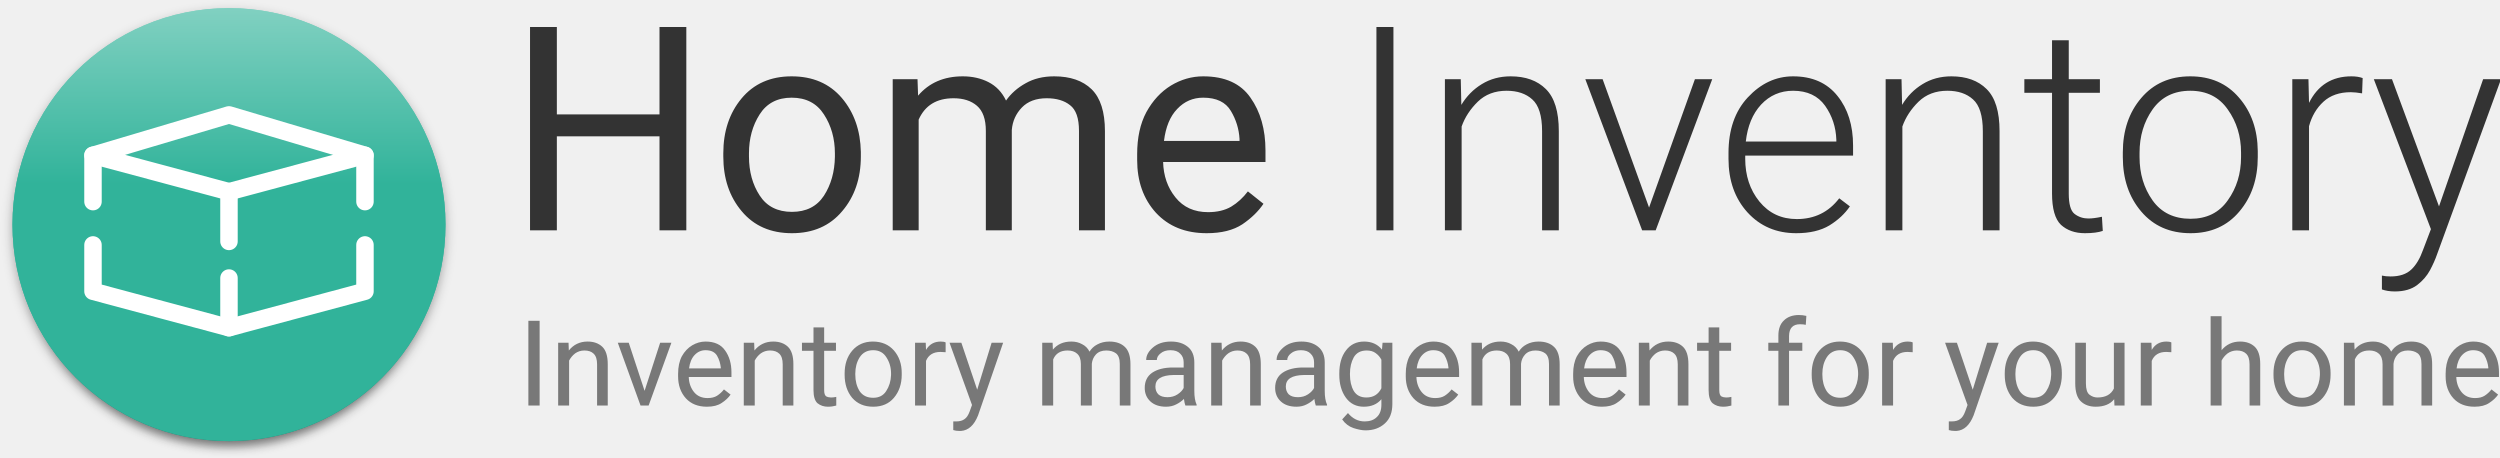
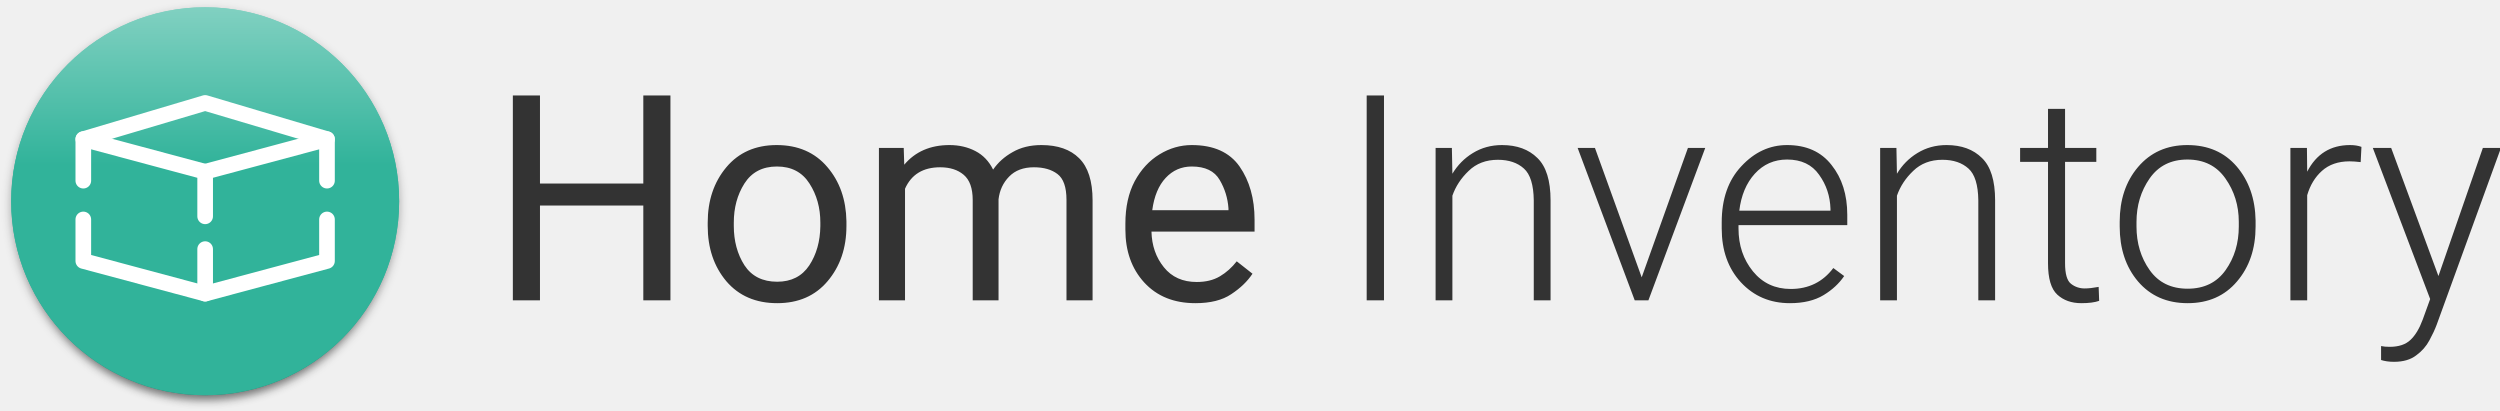
- <svg xmlns="http://www.w3.org/2000/svg" xmlns:xlink="http://www.w3.org/1999/xlink" width="512" height="93.788" viewBox="0 0 135.467 24.815" version="1.1" id="svg8">
+ <svg xmlns="http://www.w3.org/2000/svg" xmlns:xlink="http://www.w3.org/1999/xlink" width="512" height="84.028" viewBox="0 0 135.467 22.232" version="1.1" id="svg8">
  <defs id="defs2">
    <filter style="color-interpolation-filters:sRGB" id="filter4763" x="-0.029" width="1.058" y="-0.029" height="1.058">
      <feGaussianBlur stdDeviation="0.394" id="feGaussianBlur4765" />
    </filter>
-     <linearGradient xlink:href="#linearGradient4771" id="linearGradient5043" gradientUnits="userSpaceOnUse" gradientTransform="translate(149.2545,167.7808)" x1="197.684" y1="1575.026" x2="197.684" y2="1540.659" />
    <linearGradient id="linearGradient4771">
      <stop style="stop-color:#31b39a;stop-opacity:1" offset="0" id="stop4767" />
      <stop style="stop-color:#ffffff;stop-opacity:1" offset="1" id="stop4769" />
    </linearGradient>
-     <linearGradient xlink:href="#linearGradient4771" id="linearGradient5680" gradientUnits="userSpaceOnUse" gradientTransform="translate(149.2545,167.7808)" x1="197.684" y1="1575.026" x2="197.684" y2="1540.659" />
+     <linearGradient xlink:href="#linearGradient4771" id="linearGradient4372" gradientUnits="userSpaceOnUse" gradientTransform="matrix(0.7151609,0,0,0.7151609,-203.6159,-863.467)" x1="197.684" y1="1575.026" x2="197.684" y2="1540.659" />
+     <linearGradient xlink:href="#linearGradient4771" id="linearGradient4374" gradientUnits="userSpaceOnUse" gradientTransform="matrix(0.7151609,0,0,0.7151609,-203.6159,-863.467)" x1="197.684" y1="1575.026" x2="197.684" y2="1540.659" />
  </defs>
-   <g id="layer1" transform="translate(74.76364,-213.8635)">
-     <g transform="matrix(0.7151609,0,0,0.7151609,-248.3046,-1239.976)" id="g5041">
-       <g transform="translate(-86.76698,304.0112)" id="g5039">
-         <circle r="16.404" cy="1746.222" cx="346.776" id="circle5019" style="opacity:0.314;vector-effect:none;fill:#000000;fill-opacity:1;stroke:none;stroke-width:1.67;stroke-linecap:round;stroke-linejoin:round;stroke-miterlimit:4;stroke-dasharray:none;stroke-dashoffset:0;stroke-opacity:1;filter:url(#filter4763)" />
-         <circle style="opacity:1;vector-effect:none;fill:url(#linearGradient5680);fill-opacity:1;stroke:none;stroke-width:1.67;stroke-linecap:round;stroke-linejoin:round;stroke-miterlimit:4;stroke-dasharray:none;stroke-dashoffset:0;stroke-opacity:1" id="circle5021" cx="346.776" cy="1745.893" r="16.404" />
-         <circle transform="matrix(0.945537,0,0,0.945537,19.33433,254.6923)" style="opacity:0.314;vector-effect:none;fill:#000000;fill-opacity:1;stroke:none;stroke-width:1.67;stroke-linecap:round;stroke-linejoin:round;stroke-miterlimit:4;stroke-dasharray:none;stroke-dashoffset:0;stroke-opacity:1;filter:url(#filter4763)" id="circle5023" cx="346.302" cy="1578.441" r="16.404" />
-         <circle r="16.404" cy="1745.893" cx="346.776" id="circle5025" style="opacity:1;vector-effect:none;fill:url(#linearGradient5043);fill-opacity:1;stroke:none;stroke-width:1.67;stroke-linecap:round;stroke-linejoin:round;stroke-miterlimit:4;stroke-dasharray:none;stroke-dashoffset:0;stroke-opacity:1" />
-         <g id="g5037" transform="translate(152.4,64.30629)" style="stroke:#ffffff">
-           <path style="fill:none;stroke:#ffffff;stroke-width:1.323;stroke-linecap:round;stroke-linejoin:round;stroke-miterlimit:4;stroke-dasharray:none;stroke-opacity:1" d="m 184.072,1679.845 v -3.512 l 10.304,-3.062 10.304,3.062 v 3.512" id="path5027" />
-           <path style="fill:none;stroke:#ffffff;stroke-width:1.323;stroke-linecap:round;stroke-linejoin:round;stroke-miterlimit:4;stroke-dasharray:none;stroke-opacity:1" d="m 184.072,1676.333 10.304,2.761 -2e-5,3.766" id="path5029" />
-           <path style="fill:none;stroke:#ffffff;stroke-width:1.323;stroke-linecap:round;stroke-linejoin:round;stroke-miterlimit:4;stroke-dasharray:none;stroke-opacity:1" d="m 194.376,1679.094 10.304,-2.761" id="path5031" />
-           <path style="fill:none;stroke:#ffffff;stroke-width:1.323;stroke-linecap:round;stroke-linejoin:round;stroke-miterlimit:4;stroke-dasharray:none;stroke-opacity:1" d="m 184.072,1683.125 -1e-5,3.512 10.304,2.761 10.304,-2.761 -1e-5,-3.512" id="path5033" />
-           <path style="fill:none;stroke:#ffffff;stroke-width:1.323;stroke-linecap:round;stroke-linejoin:round;stroke-miterlimit:4;stroke-dasharray:none;stroke-opacity:1" d="m 194.376,1689.398 -3e-5,-3.766" id="path5035" />
-         </g>
+   <g id="layer1" transform="translate(74.76364,-255.5474)">
+     <g id="g4456" transform="matrix(0.8959332,0,0,0.8959332,-7.780413,28.90765)">
+       <circle transform="matrix(0.7151609,0,0,0.7151609,-310.3569,-983.4573)" r="16.404" cy="1746.222" cx="346.776" id="circle4338" style="opacity:0.314;vector-effect:none;fill:#000000;fill-opacity:1;stroke:none;stroke-width:1.67;stroke-linecap:round;stroke-linejoin:round;stroke-miterlimit:4;stroke-dasharray:none;stroke-dashoffset:0;stroke-opacity:1;filter:url(#filter4763)" />
+       <circle style="opacity:1;vector-effect:none;fill:url(#linearGradient4372);fill-opacity:1;stroke:none;stroke-width:1.194;stroke-linecap:round;stroke-linejoin:round;stroke-miterlimit:4;stroke-dasharray:none;stroke-dashoffset:0;stroke-opacity:1" id="circle4340" cx="-62.356" cy="265.137" r="11.732" />
+       <circle transform="matrix(0.6762111,0,0,0.6762111,-296.5297,-801.3113)" style="opacity:0.314;vector-effect:none;fill:#000000;fill-opacity:1;stroke:none;stroke-width:1.67;stroke-linecap:round;stroke-linejoin:round;stroke-miterlimit:4;stroke-dasharray:none;stroke-dashoffset:0;stroke-opacity:1;filter:url(#filter4763)" id="circle4342" cx="346.302" cy="1578.441" r="16.404" />
+       <circle r="11.732" cy="265.137" cx="-62.356" id="circle4344" style="opacity:1;vector-effect:none;fill:url(#linearGradient4374);fill-opacity:1;stroke:none;stroke-width:1.194;stroke-linecap:round;stroke-linejoin:round;stroke-miterlimit:4;stroke-dasharray:none;stroke-dashoffset:0;stroke-opacity:1" />
+       <g id="g4407">
+         <path style="fill:none;stroke:#ffffff;stroke-width:0.946;stroke-linecap:round;stroke-linejoin:round;stroke-miterlimit:4;stroke-dasharray:none;stroke-opacity:1" d="M -69.725,263.892 V 261.38 l 7.369,-2.19 7.369,2.19 v 2.511" id="path4346" />
+         <path style="fill:none;stroke:#ffffff;stroke-width:0.946;stroke-linecap:round;stroke-linejoin:round;stroke-miterlimit:4;stroke-dasharray:none;stroke-opacity:1" d="m -69.725,261.38 7.369,1.975 -1.4e-5,2.693" id="path4348" />
+         <path style="fill:none;stroke:#ffffff;stroke-width:0.946;stroke-linecap:round;stroke-linejoin:round;stroke-miterlimit:4;stroke-dasharray:none;stroke-opacity:1" d="M -62.356,263.355 -54.987,261.38" id="path4350" />
+         <path style="fill:none;stroke:#ffffff;stroke-width:0.946;stroke-linecap:round;stroke-linejoin:round;stroke-miterlimit:4;stroke-dasharray:none;stroke-opacity:1" d="m -69.725,266.237 -7e-6,2.512 7.369,1.975 7.369,-1.975 -7e-6,-2.512" id="path4352" />
+         <path style="fill:none;stroke:#ffffff;stroke-width:0.946;stroke-linecap:round;stroke-linejoin:round;stroke-miterlimit:4;stroke-dasharray:none;stroke-opacity:1" d="m -62.356,270.724 -2.1e-5,-2.693" id="path4354" />
      </g>
+       <text id="text4366" y="271.126" x="-45.184" style="font-style:normal;font-variant:normal;font-weight:normal;font-stretch:normal;font-size:17.443px;line-height:1.25;font-family:Roboto;-inkscape-font-specification:'Roboto, Normal';font-variant-ligatures:normal;font-variant-caps:normal;font-variant-numeric:normal;font-feature-settings:normal;text-align:start;letter-spacing:0px;word-spacing:0px;writing-mode:lr-tb;text-anchor:start;fill:#333333;fill-opacity:1;stroke:none;stroke-width:0.818" xml:space="preserve">
+         <tspan style="fill:#333333;fill-opacity:1;stroke-width:0.818" y="271.126" x="-45.184" id="tspan4364">Home <tspan id="tspan4362" style="font-style:normal;font-variant:normal;font-weight:300;font-stretch:normal;font-family:Roboto;-inkscape-font-specification:'Roboto Light';fill:#333333;fill-opacity:1;stroke-width:0.818">Inventory</tspan>
+         </tspan>
+       </text>
    </g>
-     <text id="text7056" y="226.344" x="-47.325" style="font-style:normal;font-variant:normal;font-weight:normal;font-stretch:normal;font-size:15.493px;line-height:1.25;font-family:Roboto;-inkscape-font-specification:'Roboto, Normal';font-variant-ligatures:normal;font-variant-caps:normal;font-variant-numeric:normal;font-feature-settings:normal;text-align:start;letter-spacing:0px;word-spacing:0px;writing-mode:lr-tb;text-anchor:start;fill:#333333;fill-opacity:1;stroke:none;stroke-width:0.726" xml:space="preserve">
-       <tspan style="fill:#333333;fill-opacity:1;stroke-width:0.726" y="226.344" x="-47.325" id="tspan7054">Home <tspan id="tspan7052" style="font-style:normal;font-variant:normal;font-weight:300;font-stretch:normal;font-family:Roboto;-inkscape-font-specification:'Roboto Light';fill:#333333;fill-opacity:1;stroke-width:0.726">Inventory</tspan>
-       </tspan>
-     </text>
-     <text xml:space="preserve" style="font-style:normal;font-variant:normal;font-weight:normal;font-stretch:normal;font-size:6.445px;line-height:1.25;font-family:Roboto;-inkscape-font-specification:'Roboto, Normal';font-variant-ligatures:normal;font-variant-caps:normal;font-variant-numeric:normal;font-feature-settings:normal;text-align:start;letter-spacing:0px;word-spacing:0px;writing-mode:lr-tb;text-anchor:start;fill:#787878;fill-opacity:1;stroke:none;stroke-width:0.302" x="-46.711" y="235.837" id="text5867">
-       <tspan id="tspan5865" x="-46.711" y="235.837" style="font-style:normal;font-variant:normal;font-weight:normal;font-stretch:normal;font-family:Roboto;-inkscape-font-specification:Roboto;fill:#787878;fill-opacity:1;stroke-width:0.302">Inventory management for your home</tspan>
-     </text>
  </g>
</svg>
